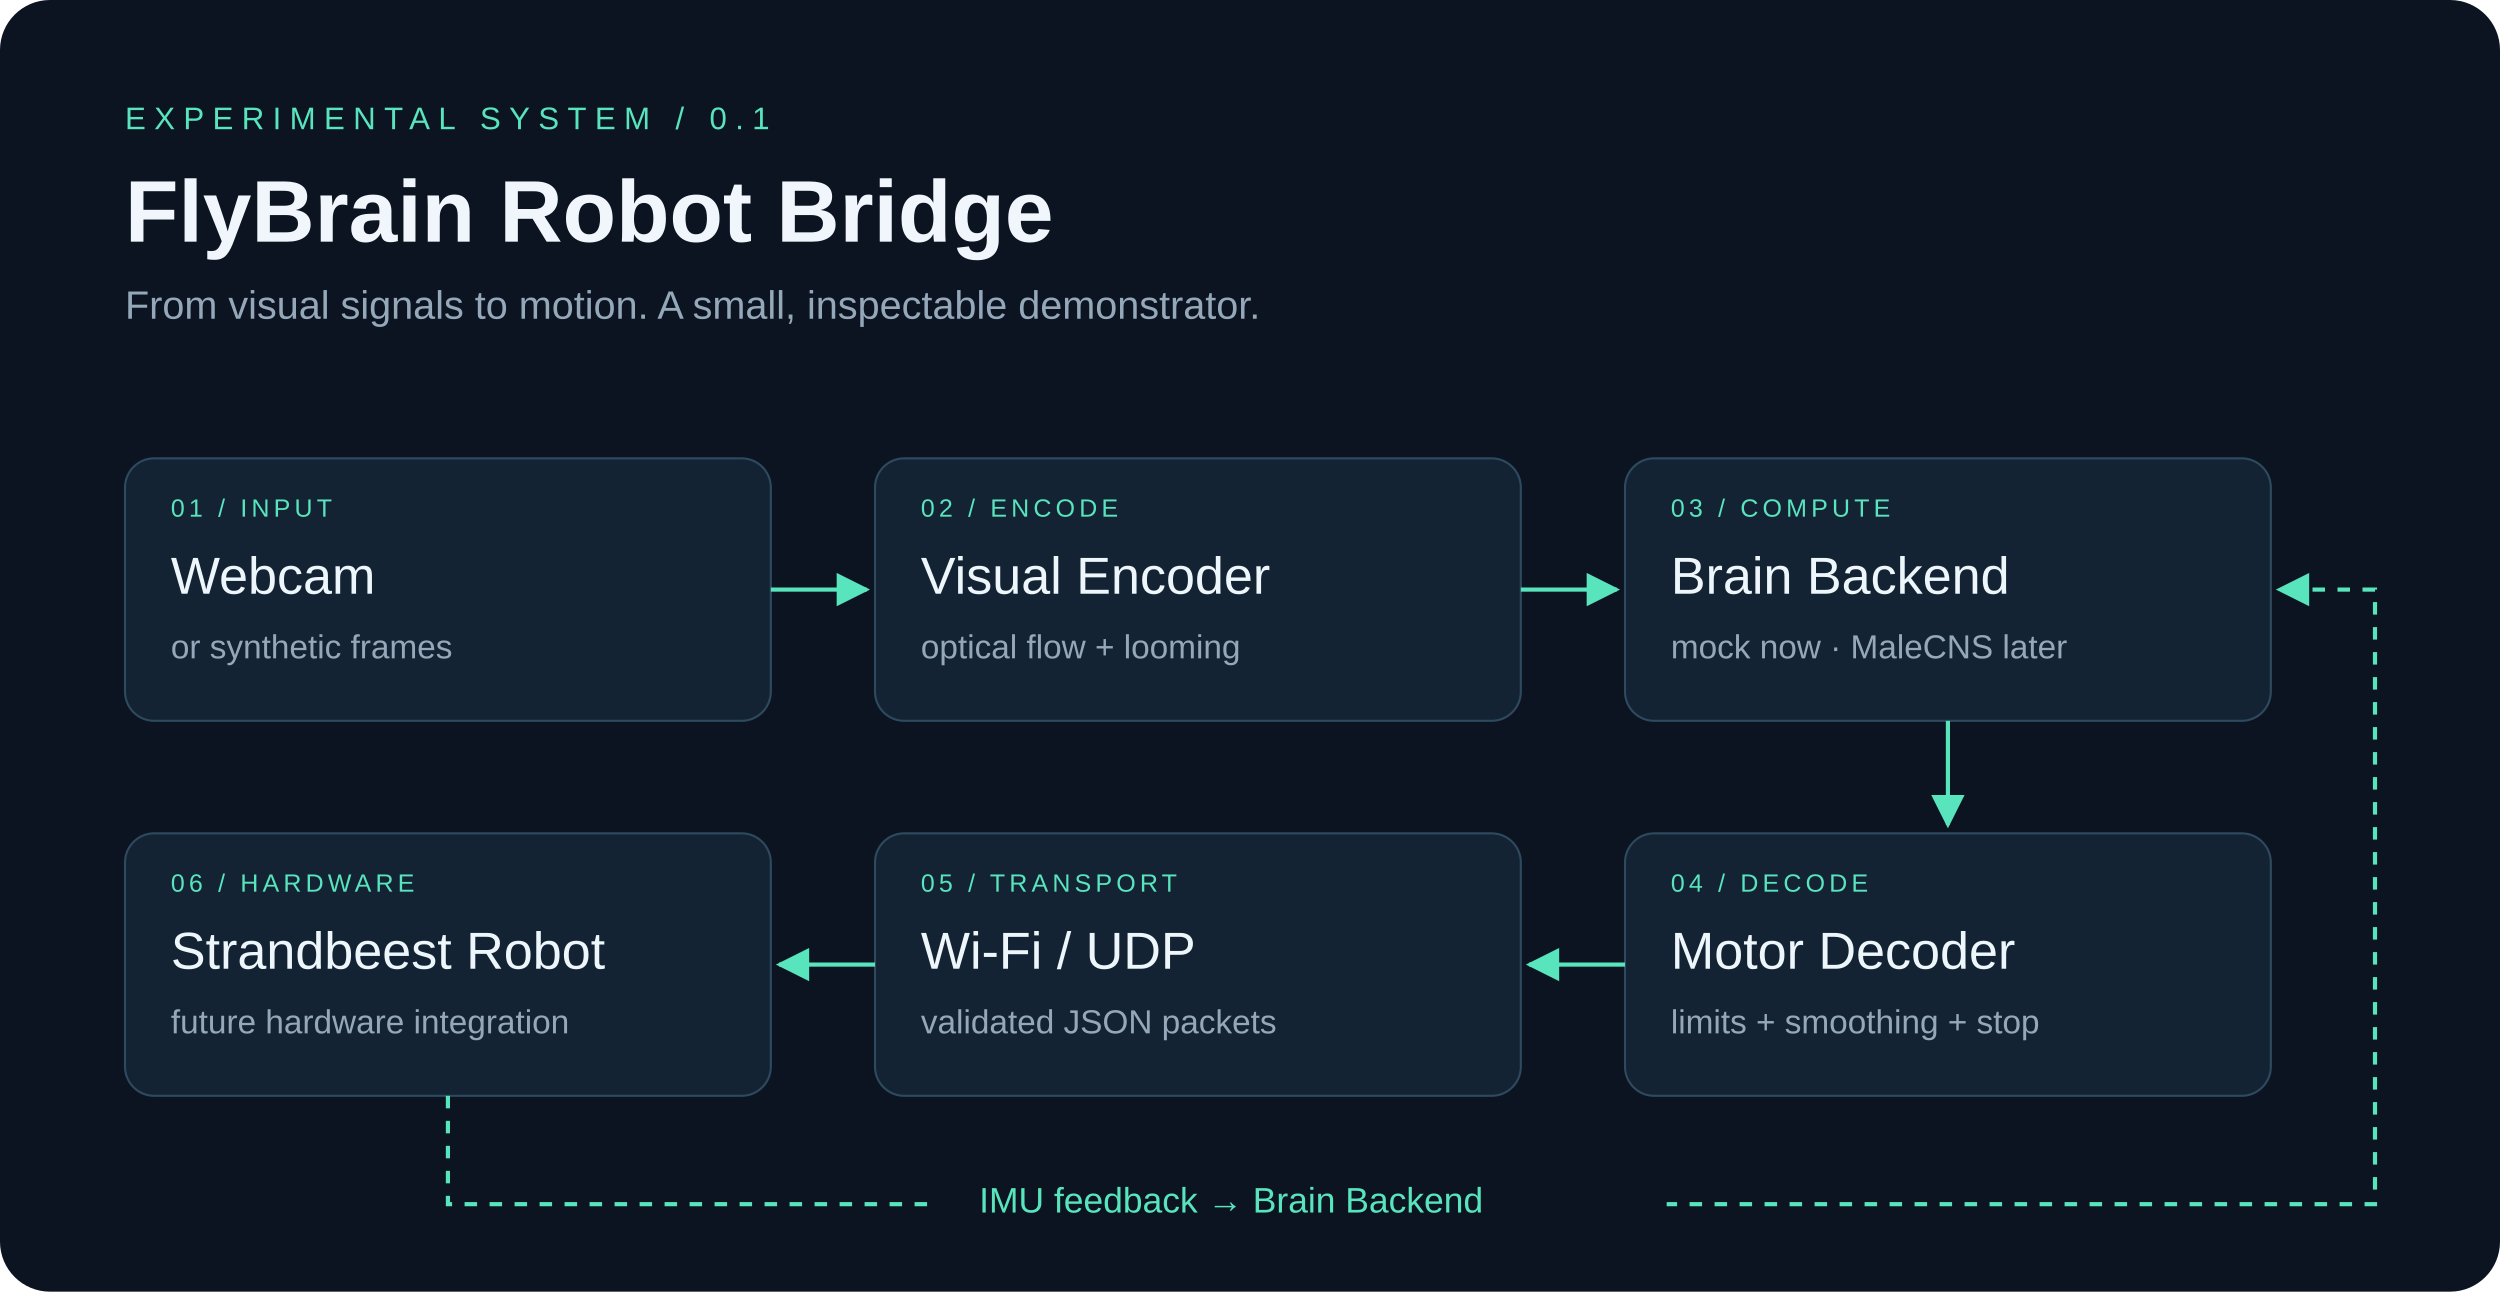
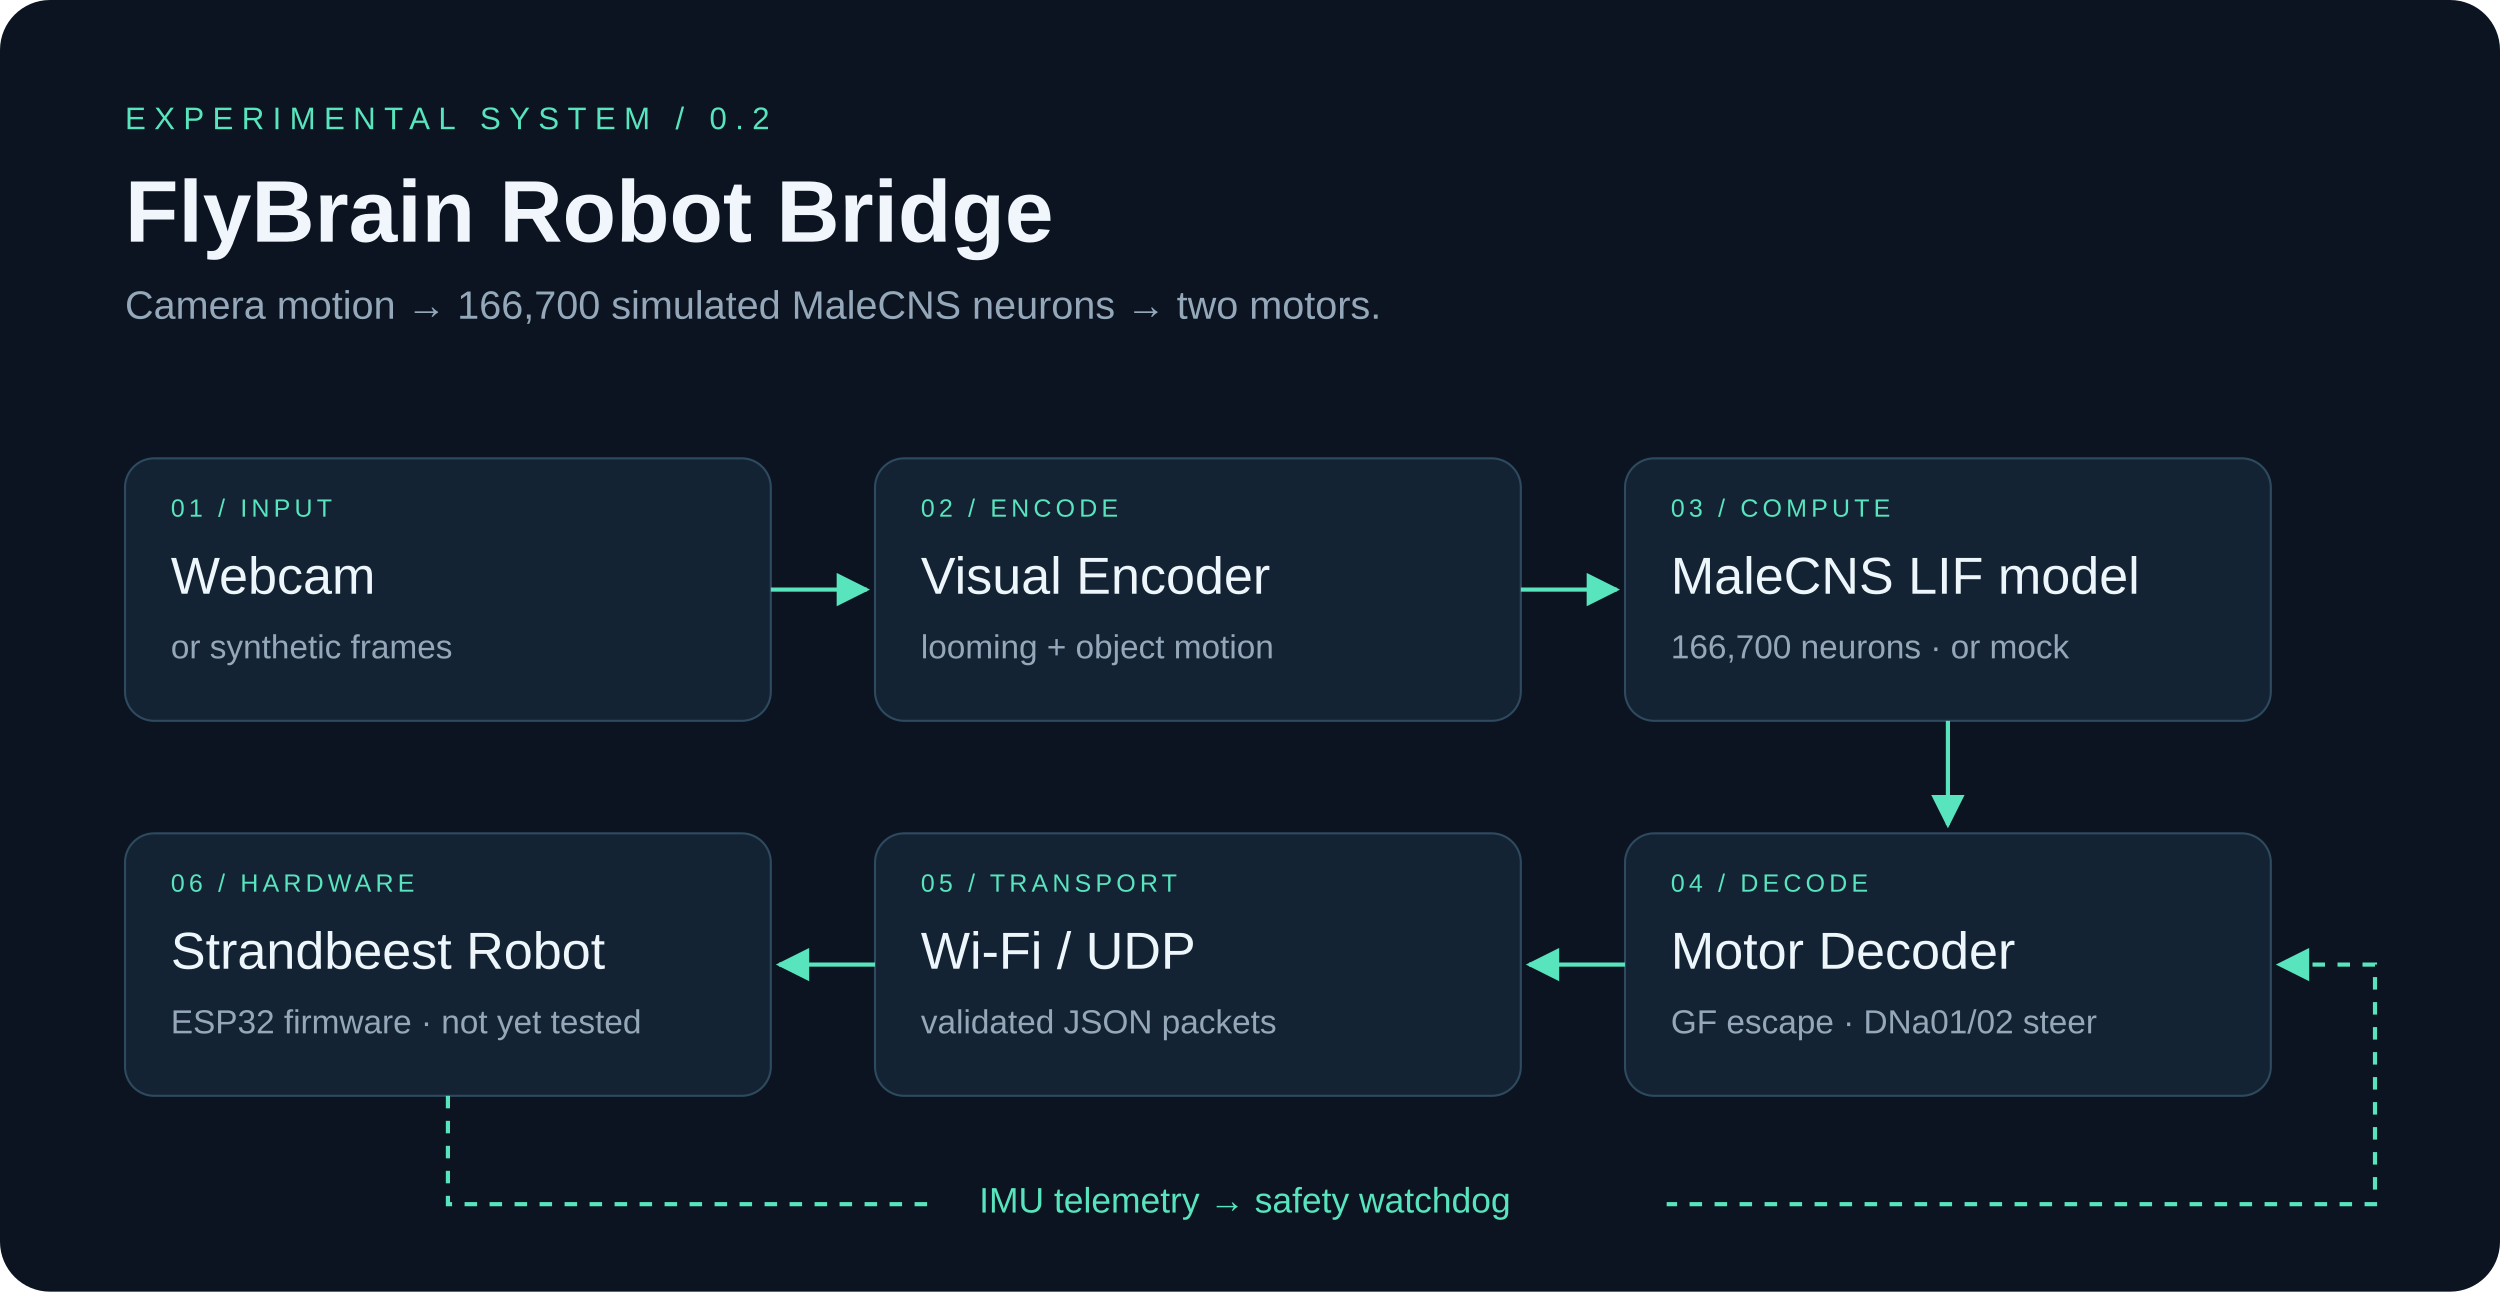
<svg xmlns="http://www.w3.org/2000/svg" width="1200" height="620" viewBox="0 0 1200 620" role="img" aria-labelledby="title desc">
  <defs>
    <marker id="arrow" viewBox="0 0 10 10" refX="9" refY="5" markerWidth="8" markerHeight="8" orient="auto-start-reverse">
      <path d="M0 0L10 5L0 10" fill="#58e4bd" />
    </marker>
  </defs>
  <rect width="1200" height="620" rx="24" fill="#0b1420" />
  <g font-family="Arial, sans-serif">
-     <text x="60" y="62" fill="#58e4bd" font-size="15" letter-spacing="4">EXPERIMENTAL SYSTEM / 0.1</text>
+     <text x="60" y="62" fill="#58e4bd" font-size="15" letter-spacing="4">EXPERIMENTAL SYSTEM / 0.2</text>
    <text x="60" y="116" fill="#f0f6fc" font-size="42" font-weight="bold">FlyBrain Robot Bridge</text>
-     <text x="60" y="153" fill="#94a8ba" font-size="19">From visual signals to motion. A small, inspectable demonstrator.</text>
+     <text x="60" y="153" fill="#94a8ba" font-size="19">Camera motion → 166,700 simulated MaleCNS neurons → two motors.</text>
    <rect x="60" y="220" width="310" height="126" rx="14" fill="#142334" stroke="#2e4a5f" />
    <text x="82" y="248" fill="#58e4bd" font-size="12" letter-spacing="2">01 / INPUT</text>
    <text x="82" y="285" fill="#edf6fa" font-size="25">Webcam</text>
    <text x="82" y="316" fill="#94a8ba" font-size="16">or synthetic frames</text>
    <rect x="420" y="220" width="310" height="126" rx="14" fill="#142334" stroke="#2e4a5f" />
    <text x="442" y="248" fill="#58e4bd" font-size="12" letter-spacing="2">02 / ENCODE</text>
    <text x="442" y="285" fill="#edf6fa" font-size="25">Visual Encoder</text>
-     <text x="442" y="316" fill="#94a8ba" font-size="16">optical flow + looming</text>
+     <text x="442" y="316" fill="#94a8ba" font-size="16">looming + object motion</text>
    <rect x="780" y="220" width="310" height="126" rx="14" fill="#142334" stroke="#2e4a5f" />
    <text x="802" y="248" fill="#58e4bd" font-size="12" letter-spacing="2">03 / COMPUTE</text>
-     <text x="802" y="285" fill="#edf6fa" font-size="25">Brain Backend</text>
-     <text x="802" y="316" fill="#94a8ba" font-size="16">mock now · MaleCNS later</text>
+     <text x="802" y="285" fill="#edf6fa" font-size="25">MaleCNS LIF model</text>
+     <text x="802" y="316" fill="#94a8ba" font-size="16">166,700 neurons · or mock</text>
    <rect x="780" y="400" width="310" height="126" rx="14" fill="#142334" stroke="#2e4a5f" />
    <text x="802" y="428" fill="#58e4bd" font-size="12" letter-spacing="2">04 / DECODE</text>
    <text x="802" y="465" fill="#edf6fa" font-size="25">Motor Decoder</text>
-     <text x="802" y="496" fill="#94a8ba" font-size="16">limits + smoothing + stop</text>
+     <text x="802" y="496" fill="#94a8ba" font-size="16">GF escape · DNa01/02 steer</text>
    <rect x="420" y="400" width="310" height="126" rx="14" fill="#142334" stroke="#2e4a5f" />
    <text x="442" y="428" fill="#58e4bd" font-size="12" letter-spacing="2">05 / TRANSPORT</text>
    <text x="442" y="465" fill="#edf6fa" font-size="25">Wi-Fi / UDP</text>
    <text x="442" y="496" fill="#94a8ba" font-size="16">validated JSON packets</text>
    <rect x="60" y="400" width="310" height="126" rx="14" fill="#142334" stroke="#2e4a5f" />
    <text x="82" y="428" fill="#58e4bd" font-size="12" letter-spacing="2">06 / HARDWARE</text>
    <text x="82" y="465" fill="#edf6fa" font-size="25">Strandbeest Robot</text>
-     <text x="82" y="496" fill="#94a8ba" font-size="16">future hardware integration</text>
+     <text x="82" y="496" fill="#94a8ba" font-size="16">ESP32 firmware · not yet tested</text>
    <g fill="none" stroke="#58e4bd" stroke-width="2" marker-end="url(#arrow)">
      <path d="M370 283H416" />
      <path d="M730 283H776" />
      <path d="M935 346V396" />
      <path d="M780 463H734" />
      <path d="M420 463H374" />
-       <path d="M215 526V578H1140V283H1094" stroke-dasharray="6 6" />
+       <path d="M215 526V578H1140V463H1094" stroke-dasharray="6 6" />
    </g>
    <rect x="450" y="558" width="350" height="37" rx="8" fill="#0b1420" />
-     <text x="470" y="582" fill="#58e4bd" font-size="17">IMU feedback → Brain Backend</text>
+     <text x="470" y="582" fill="#58e4bd" font-size="17">IMU telemetry → safety watchdog</text>
  </g>
</svg>
